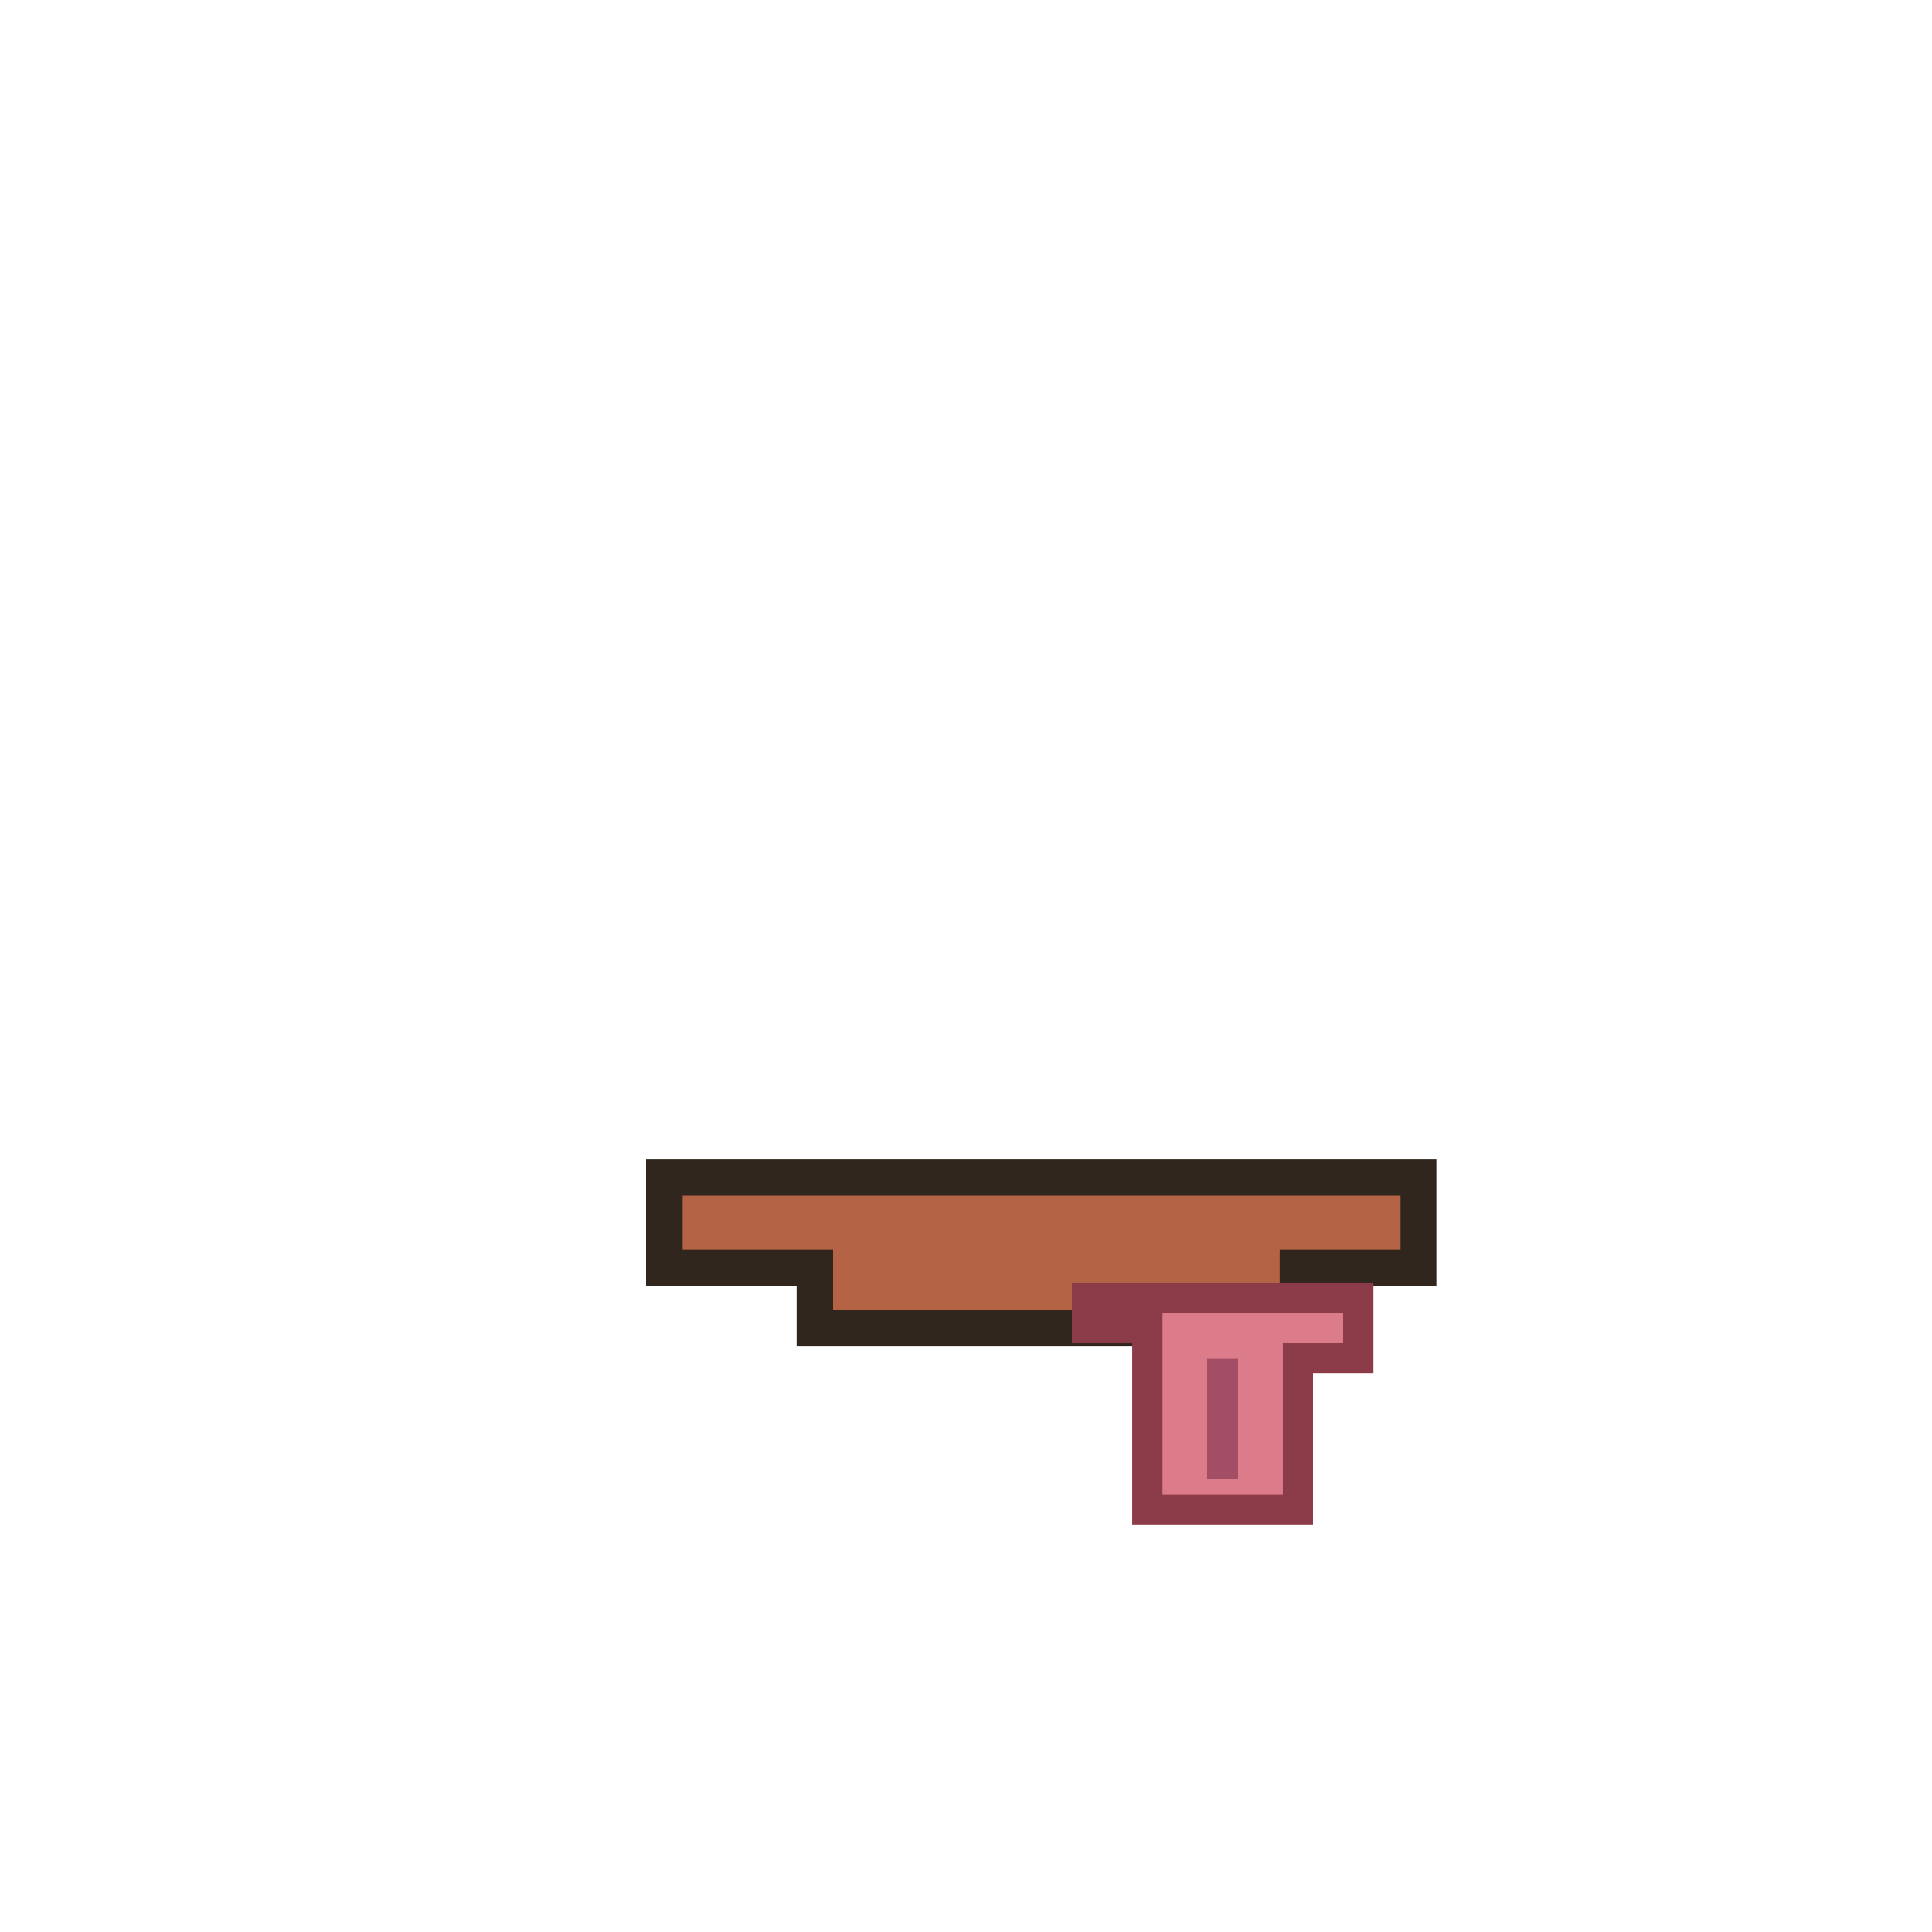
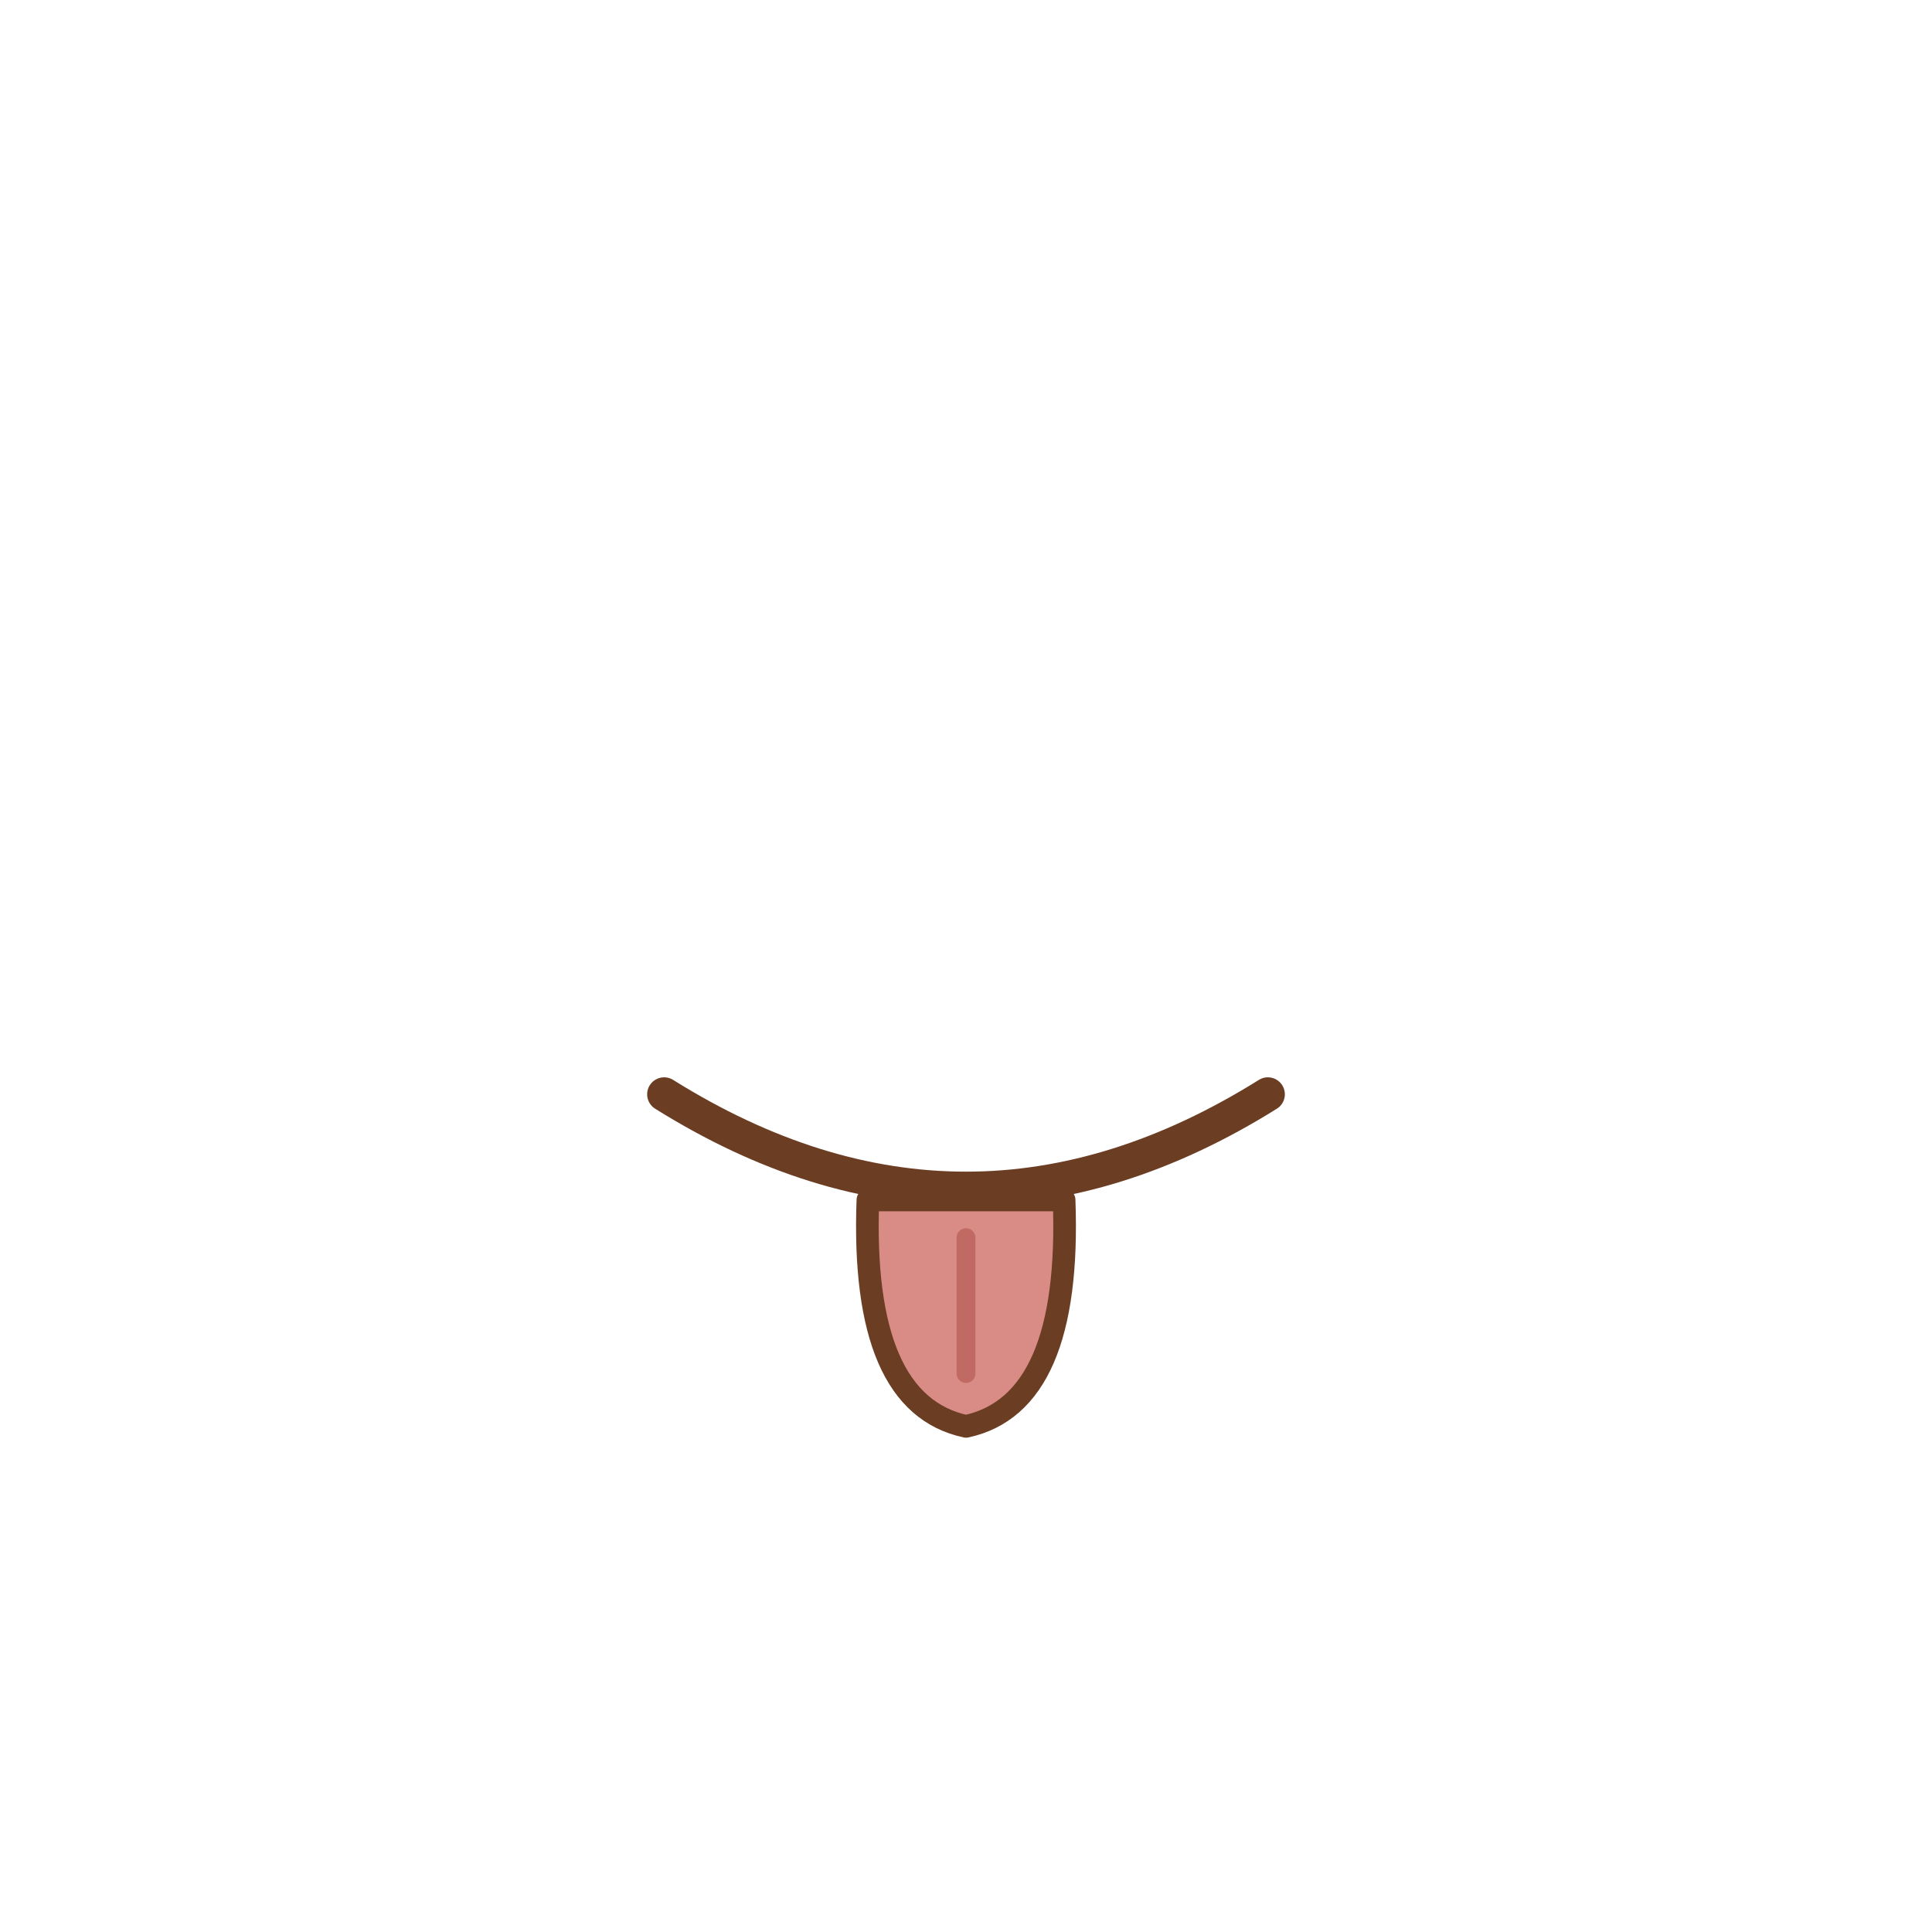
- <svg xmlns="http://www.w3.org/2000/svg" width="64" height="64" viewBox="0 0 64 64" shape-rendering="crispEdges" aria-hidden="true">
-   <path d="M22 39h25v3h-4v2H27v-2h-5z" fill="#b46445" stroke="#30261d" stroke-width="1.2" stroke-linejoin="miter" />
-   <path d="M36 43h9v2h-2v5h-5v-6h-2z" fill="#dc7b89" stroke="#8b3c48" stroke-width="1.0" stroke-linejoin="miter" />
-   <rect x="40" y="45" width="1" height="4" fill="#a34e65" />
+ <svg xmlns="http://www.w3.org/2000/svg" width="512" height="512" viewBox="0 0 512 512" aria-hidden="true">
+   <path d="M176 290 Q256 340 336 290" fill="none" stroke="#6b3d22" stroke-width="9" stroke-linecap="round" />
+   <path d="M230 318 Q228 372 256 378 Q284 372 282 318 Z" fill="#d98c86" stroke="#6b3d22" stroke-width="6" stroke-linejoin="round" />
+   <path d="M256 328 L256 364" fill="none" stroke="#c06a63" stroke-width="5" stroke-linecap="round" />
</svg>
